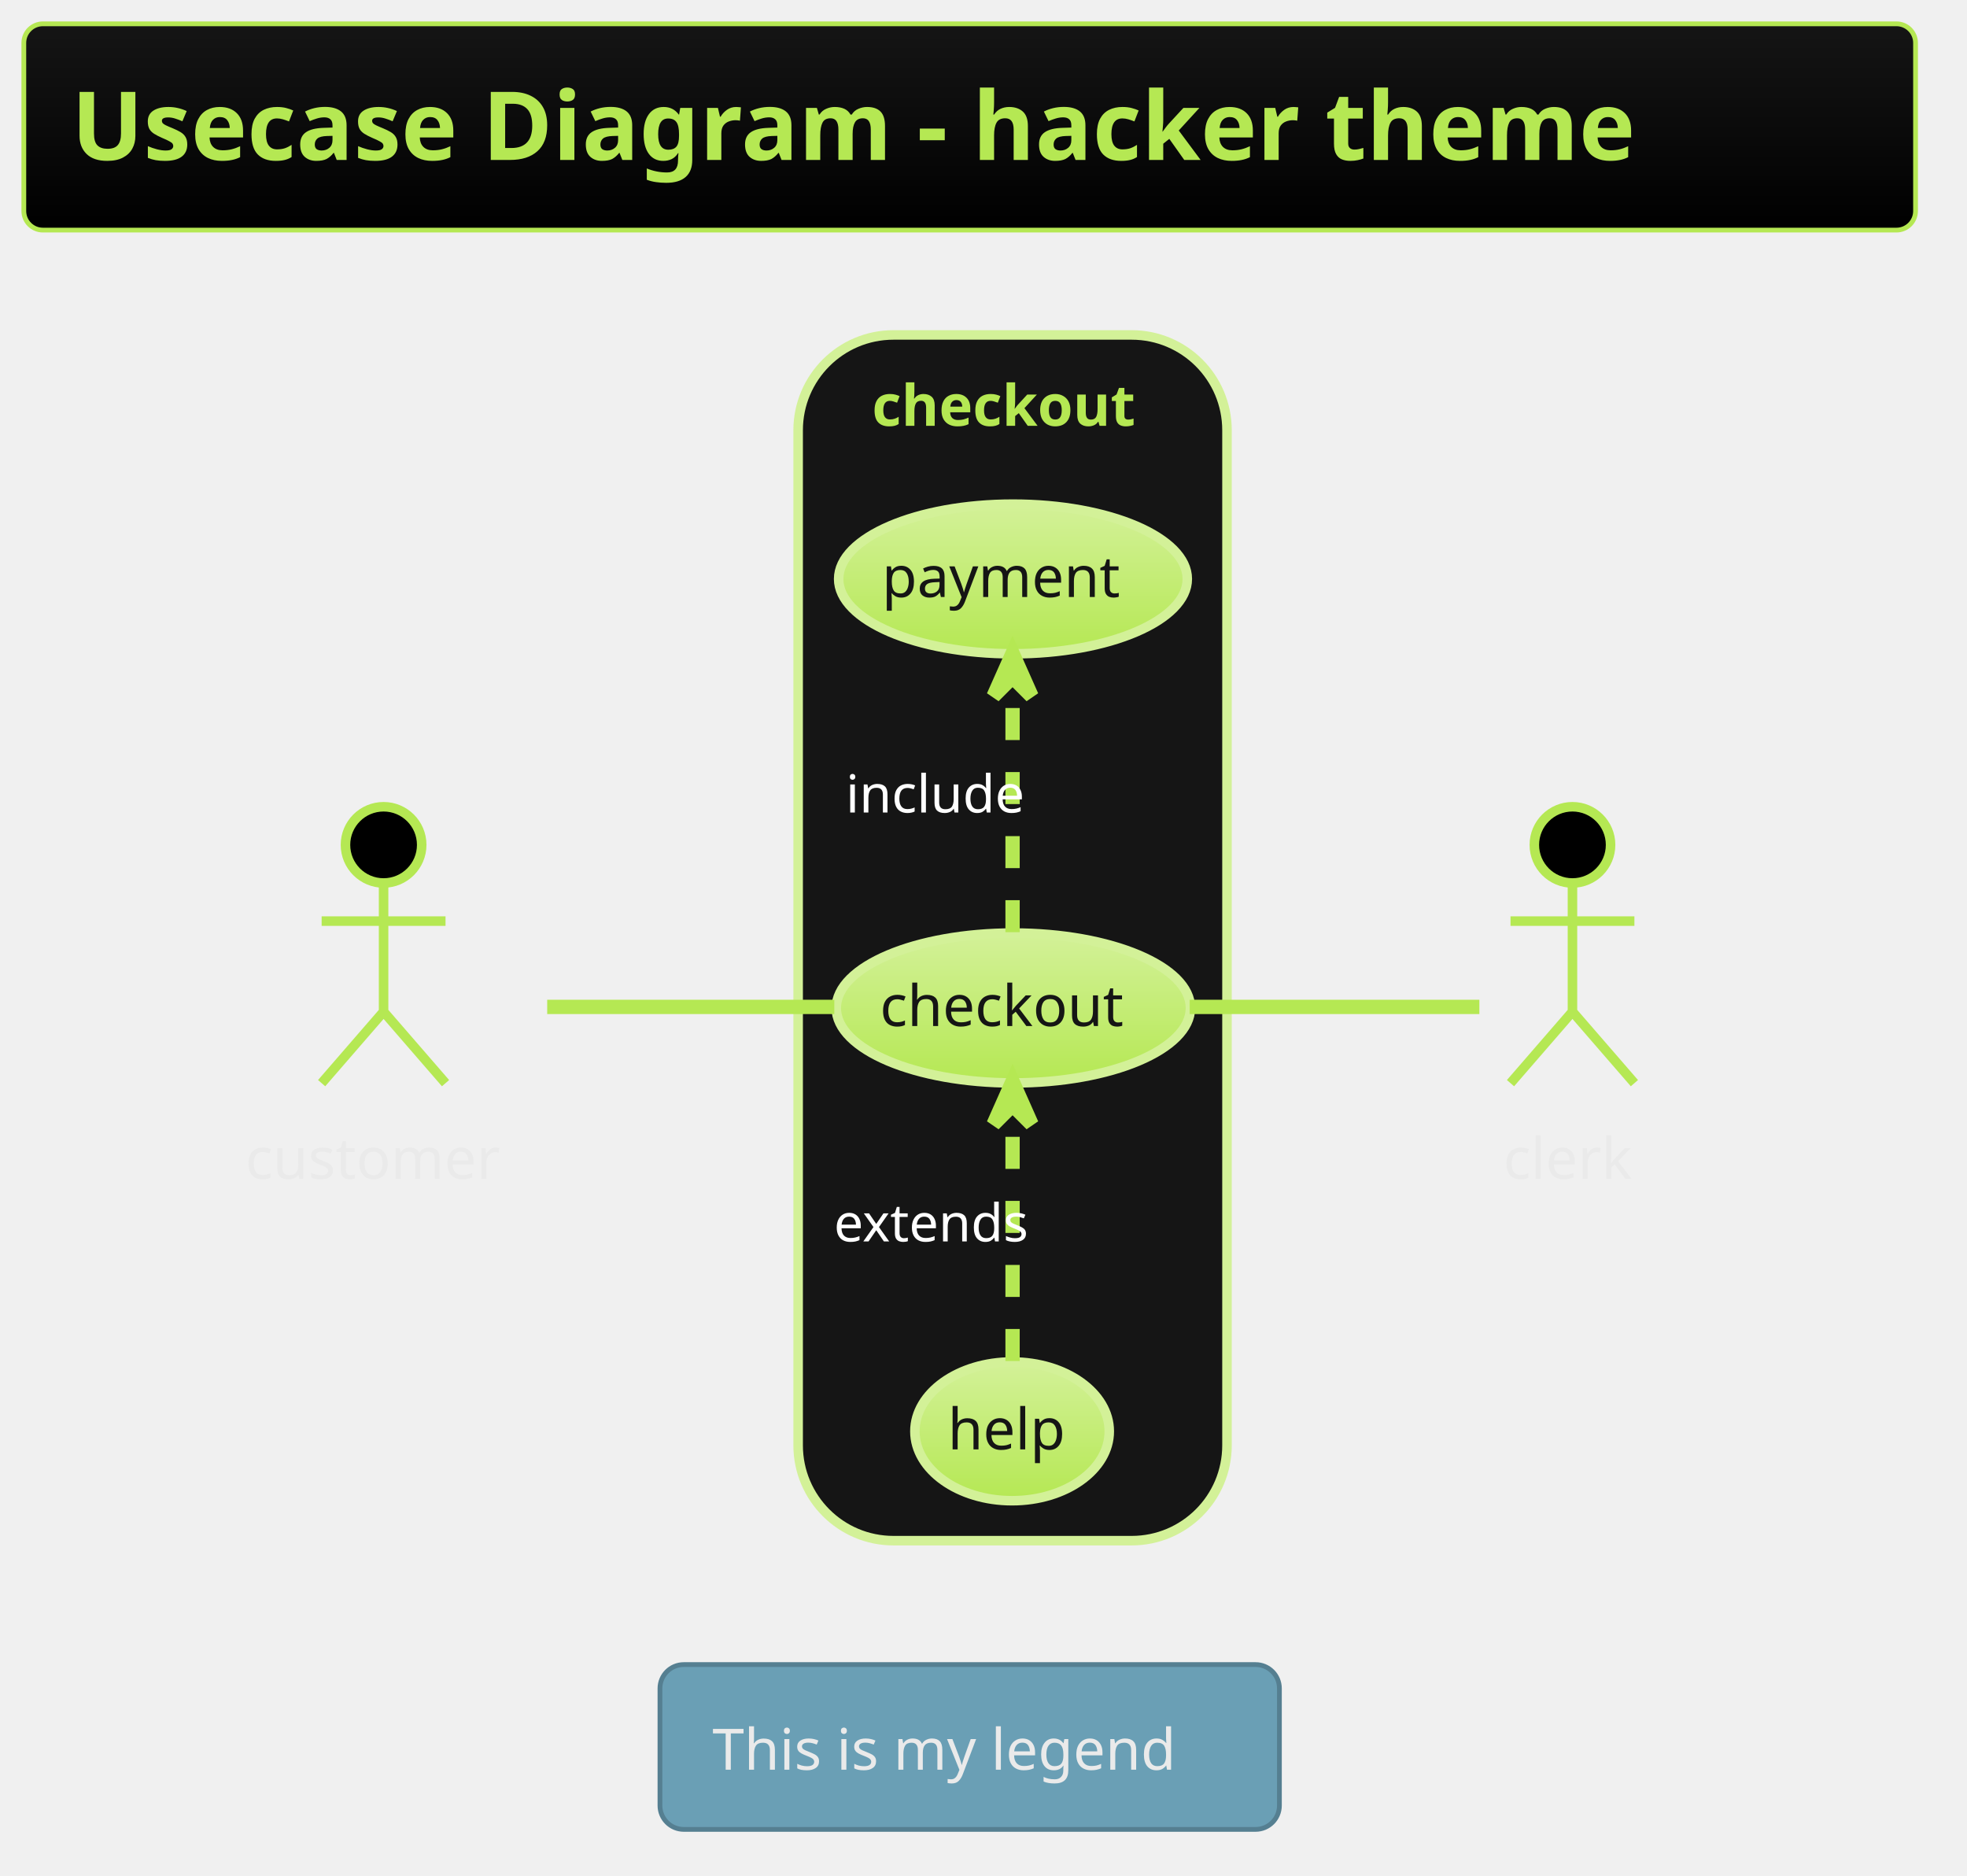
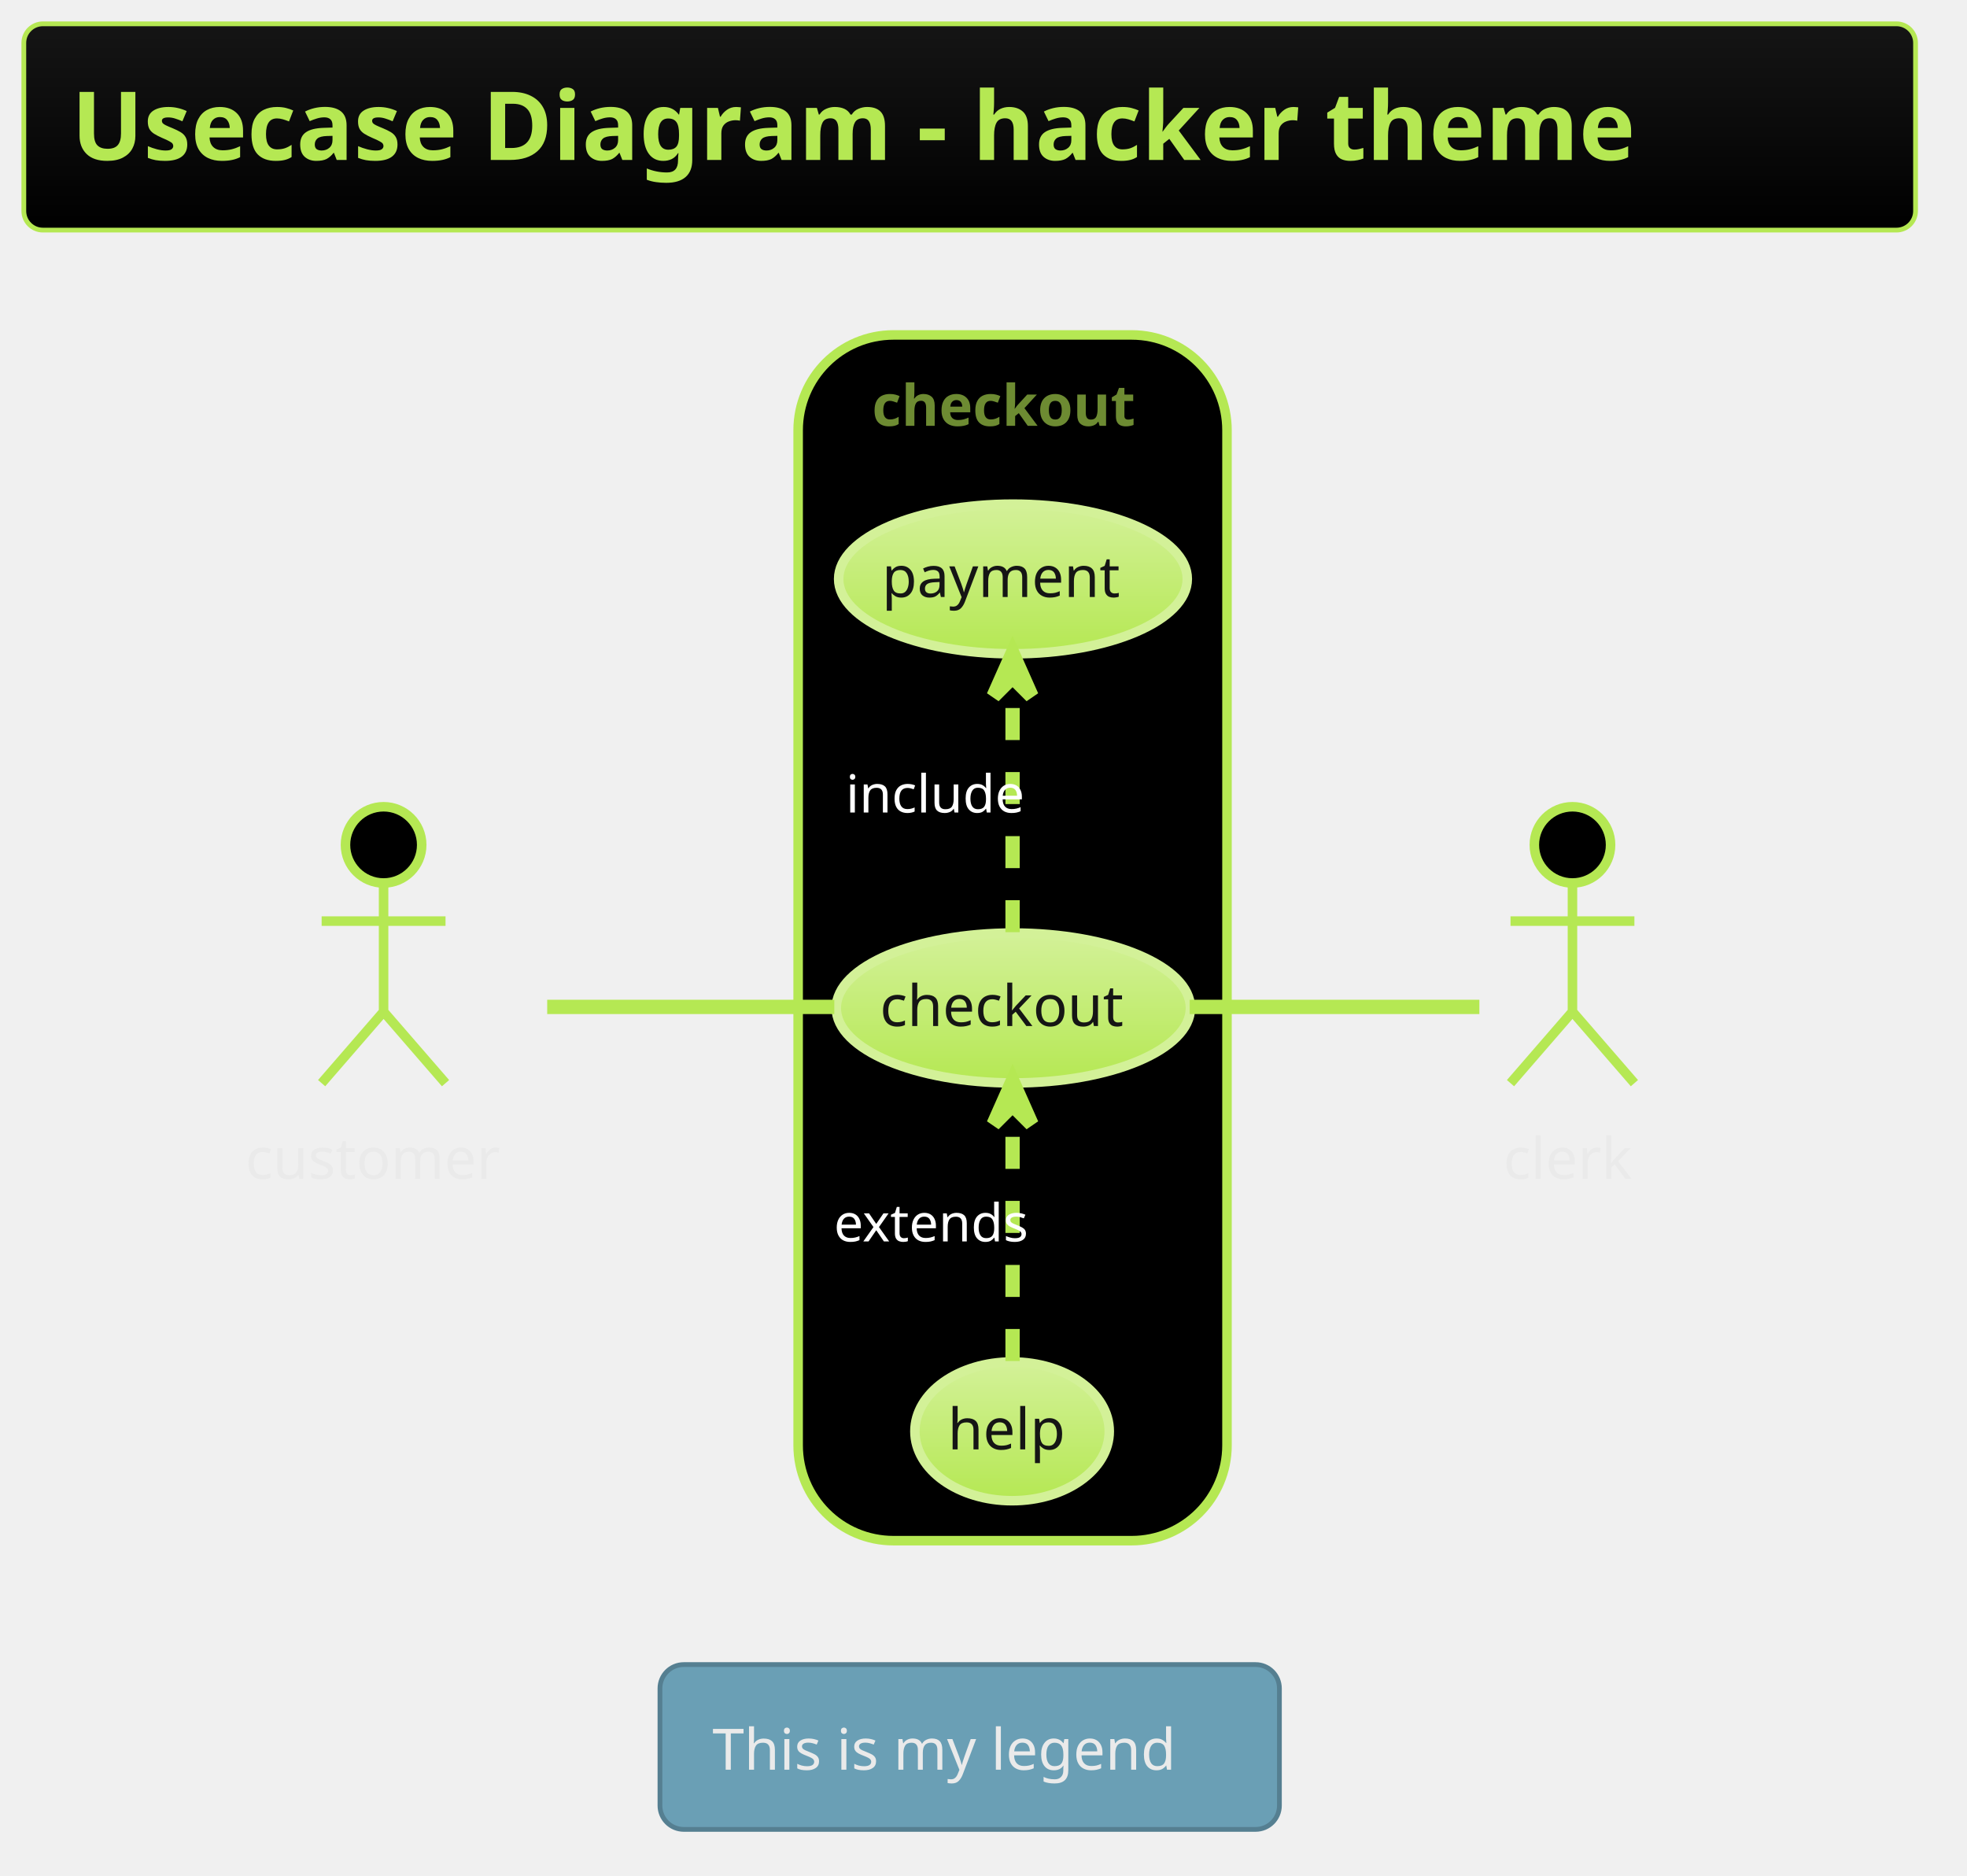
<svg xmlns="http://www.w3.org/2000/svg" contentScriptType="application/ecmascript" contentStyleType="text/css" height="410.417px" preserveAspectRatio="none" style="width:430px;height:410px;background:#000000;" version="1.1" viewBox="0 0 430 410" width="430.208px" zoomAndPan="magnify">
  <defs>
-     <linearGradient id="g13fzp43i1e9fi0" x1="50%" x2="50%" y1="0%" y2="100%">
+     <linearGradient id="gzifyww1tgep0" x1="50%" x2="50%" y1="0%" y2="100%">
      <stop offset="0%" stop-color="#151515" />
      <stop offset="100%" stop-color="#000000" />
    </linearGradient>
-     <linearGradient id="g13fzp43i1e9fi1" x1="50%" x2="50%" y1="0%" y2="100%">
+     <linearGradient id="gzifyww1tgep1" x1="50%" x2="50%" y1="0%" y2="100%">
      <stop offset="0%" stop-color="#D3F198" />
      <stop offset="100%" stop-color="#B5E853" />
    </linearGradient>
  </defs>
  <g>
-     <rect fill="url(#g13fzp43i1e9fi0)" height="45.085" rx="4.167" ry="4.167" style="stroke: #B5E853; stroke-width: 1.042;" width="413.542" x="5.208" y="5.208" />
+     <rect fill="url(#gzifyww1tgep0)" height="45.085" rx="4.167" ry="4.167" style="stroke: #B5E853; stroke-width: 1.042;" width="413.542" x="5.208" y="5.208" />
    <text fill="#B5E853" font-family="&quot;Verdana&quot;" font-size="20.833" font-weight="bold" lengthAdjust="spacingAndGlyphs" textLength="392.708" x="15.625" y="34.963">Usecase Diagram - hacker theme</text>
-     <rect fill="#151515" height="263.542" rx="20.833" ry="20.833" style="stroke: #D3F198; stroke-width: 2.083;" width="93.75" x="174.479" y="73.21" />
-     <text fill="#B5E853" font-family="Verdana" font-size="12.5" font-weight="bold" lengthAdjust="spacingAndGlyphs" textLength="61.458" x="190.625" y="93.068">checkout</text>
-     <ellipse cx="221.526" cy="220.32" fill="url(#g13fzp43i1e9fi1)" rx="38.714" ry="16.381" style="stroke: #D3F198; stroke-width: 2.083;" />
+     <rect fill="#000000" height="263.542" rx="20.833" ry="20.833" style="stroke: #B5E853; stroke-width: 2.083;" width="93.75" x="174.479" y="73.21" />
+     <text fill="#6D8B32" font-family="Verdana" font-size="12.5" font-weight="bold" lengthAdjust="spacingAndGlyphs" textLength="61.458" x="190.625" y="93.068">checkout</text>
+     <ellipse cx="221.526" cy="220.32" fill="url(#gzifyww1tgep1)" rx="38.714" ry="16.381" style="stroke: #D3F198; stroke-width: 2.083;" />
    <text fill="#151515" font-family="Verdana" font-size="12.5" lengthAdjust="spacingAndGlyphs" textLength="58.333" x="192.359" y="224.27">checkout</text>
-     <ellipse cx="221.443" cy="126.546" fill="url(#g13fzp43i1e9fi1)" rx="38.11" ry="16.357" style="stroke: #D3F198; stroke-width: 2.083;" />
+     <ellipse cx="221.443" cy="126.546" fill="url(#gzifyww1tgep1)" rx="38.11" ry="16.357" style="stroke: #D3F198; stroke-width: 2.083;" />
    <text fill="#151515" font-family="Verdana" font-size="12.5" lengthAdjust="spacingAndGlyphs" textLength="57.292" x="192.797" y="130.495">payment</text>
-     <ellipse cx="221.248" cy="312.855" fill="url(#g13fzp43i1e9fi1)" rx="21.248" ry="15.167" style="stroke: #D3F198; stroke-width: 2.083;" />
+     <ellipse cx="221.248" cy="312.855" fill="url(#gzifyww1tgep1)" rx="21.248" ry="15.167" style="stroke: #D3F198; stroke-width: 2.083;" />
    <text fill="#151515" font-family="Verdana" font-size="12.5" lengthAdjust="spacingAndGlyphs" textLength="28.125" x="207.186" y="316.805">help</text>
    <ellipse cx="83.854" cy="184.668" fill="#000000" rx="8.333" ry="8.333" style="stroke: #B5E853; stroke-width: 2.083;" />
    <path d="M83.854,193.001 L83.854,221.126 M70.312,201.335 L97.396,201.335 M83.854,221.126 L70.312,236.751 M83.854,221.126 L97.396,236.751 " fill="none" style="stroke: #B5E853; stroke-width: 2.083;" />
    <text fill="#EAEAEA" font-family="Verdana" font-size="12.5" lengthAdjust="spacingAndGlyphs" textLength="60.417" x="53.646" y="257.652">customer</text>
    <ellipse cx="343.75" cy="184.668" fill="#000000" rx="8.333" ry="8.333" style="stroke: #B5E853; stroke-width: 2.083;" />
    <path d="M343.75,193.001 L343.75,221.126 M330.208,201.335 L357.292,201.335 M343.75,221.126 L330.208,236.751 M343.75,221.126 L357.292,236.751 " fill="none" style="stroke: #B5E853; stroke-width: 2.083;" />
    <text fill="#EAEAEA" font-family="Verdana" font-size="12.5" lengthAdjust="spacingAndGlyphs" textLength="30.208" x="328.646" y="257.652">clerk</text>
    <path d="M119.622,220.085 C138.878,220.085 162.659,220.085 182.385,220.085 " fill="none" id="customer-checkout" style="stroke: #B5E853; stroke-width: 3.125;" />
    <path d="M221.354,203.755 C221.354,188.389 221.354,165.268 221.354,148.293 " fill="none" id="checkout-&gt;payment" style="stroke: #B5E853; stroke-width: 3.125; stroke-dasharray: 7.0,7.0;" />
    <polygon fill="#B5E853" points="221.354,142.792,217.188,152.167,221.354,148,225.521,152.167,221.354,142.792" style="stroke: #B5E853; stroke-width: 3.125;" />
    <text fill="#FFFFFF" font-family="&quot;Verdana&quot;" font-size="11.458" lengthAdjust="spacingAndGlyphs" textLength="41.667" x="184.896" y="177.595">include</text>
    <path d="M221.354,297.484 C221.354,282.329 221.354,258.979 221.354,241.888 " fill="none" id="help-&gt;checkout" style="stroke: #B5E853; stroke-width: 3.125; stroke-dasharray: 7.0,7.0;" />
    <polygon fill="#B5E853" points="221.354,236.353,217.188,245.728,221.354,241.561,225.521,245.728,221.354,236.353" style="stroke: #B5E853; stroke-width: 3.125;" />
    <text fill="#FFFFFF" font-family="&quot;Verdana&quot;" font-size="11.458" lengthAdjust="spacingAndGlyphs" textLength="46.875" x="182.292" y="271.346">extends</text>
    <path d="M260.081,220.085 C281.092,220.085 306.206,220.085 323.401,220.085 " fill="none" id="checkout-clerk" style="stroke: #B5E853; stroke-width: 3.125;" />
    <rect fill="#6A9FB5" height="36.025" rx="5.208" ry="5.208" style="stroke: #557F91; stroke-width: 1.042;" width="135.417" x="144.271" y="363.835" />
    <text fill="#EAEAEA" font-family="Verdana" font-size="12.5" lengthAdjust="spacingAndGlyphs" textLength="112.5" x="155.729" y="386.818">This is my legend</text>
  </g>
</svg>
